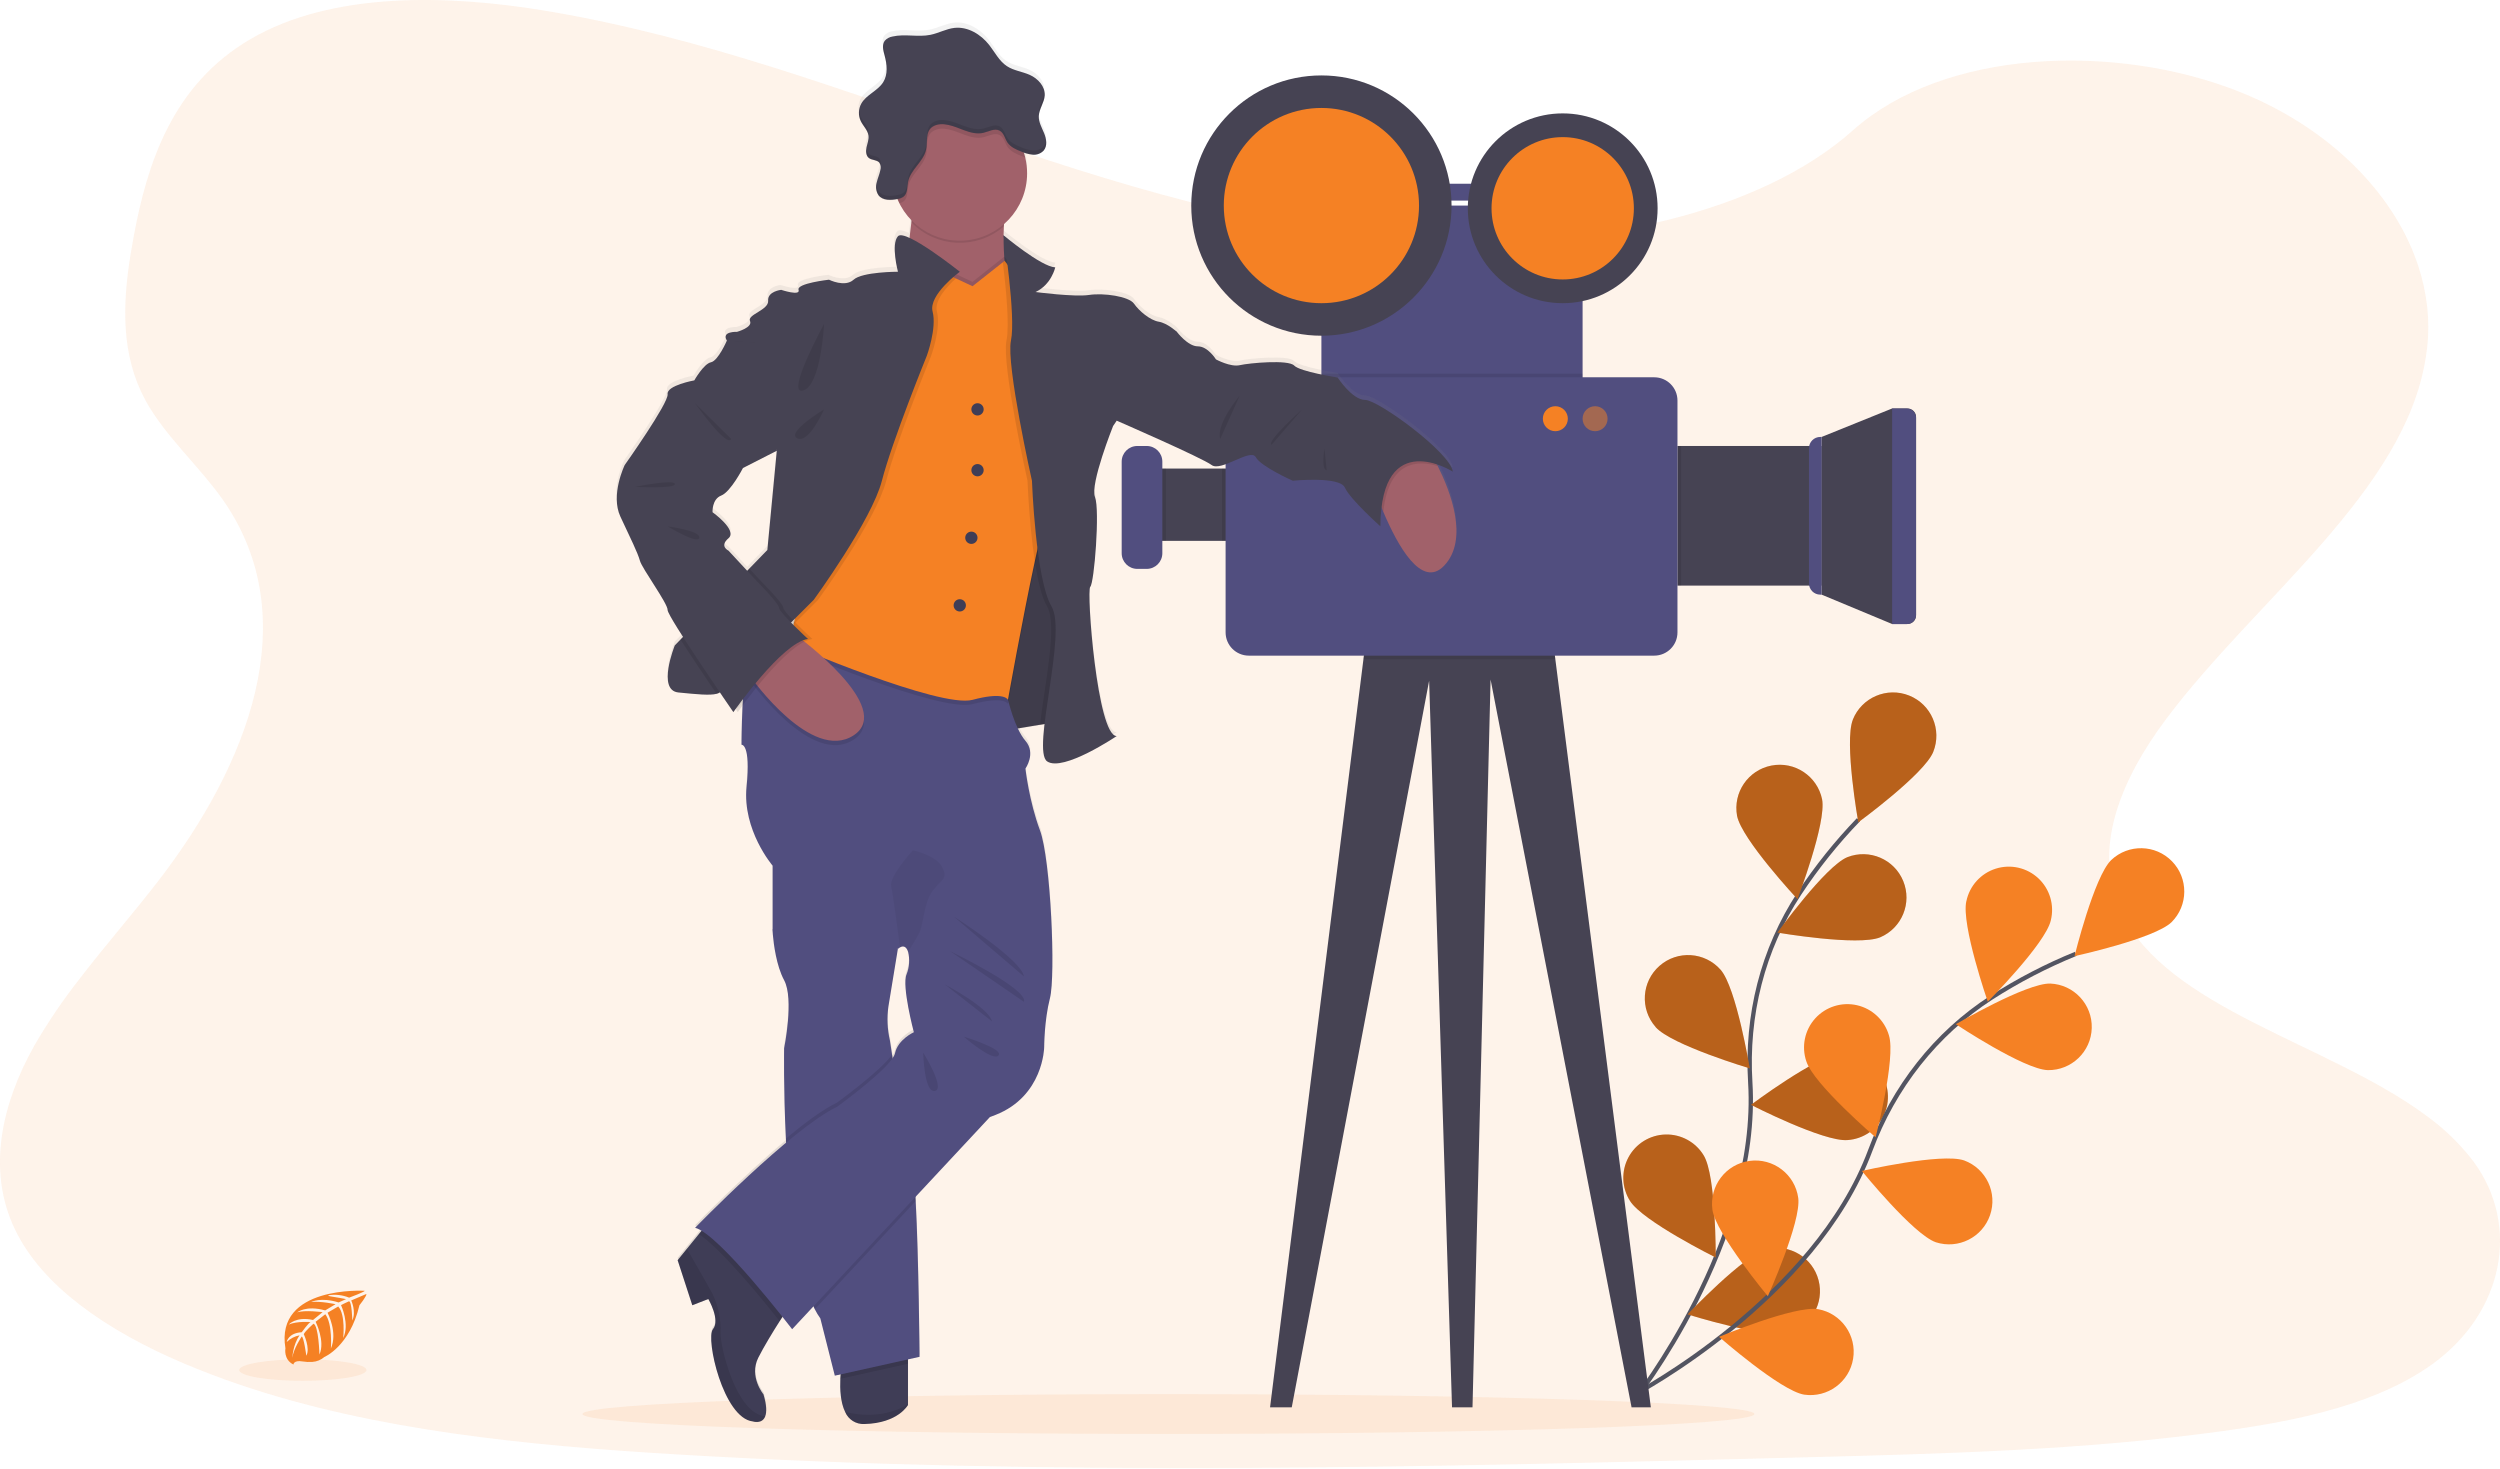
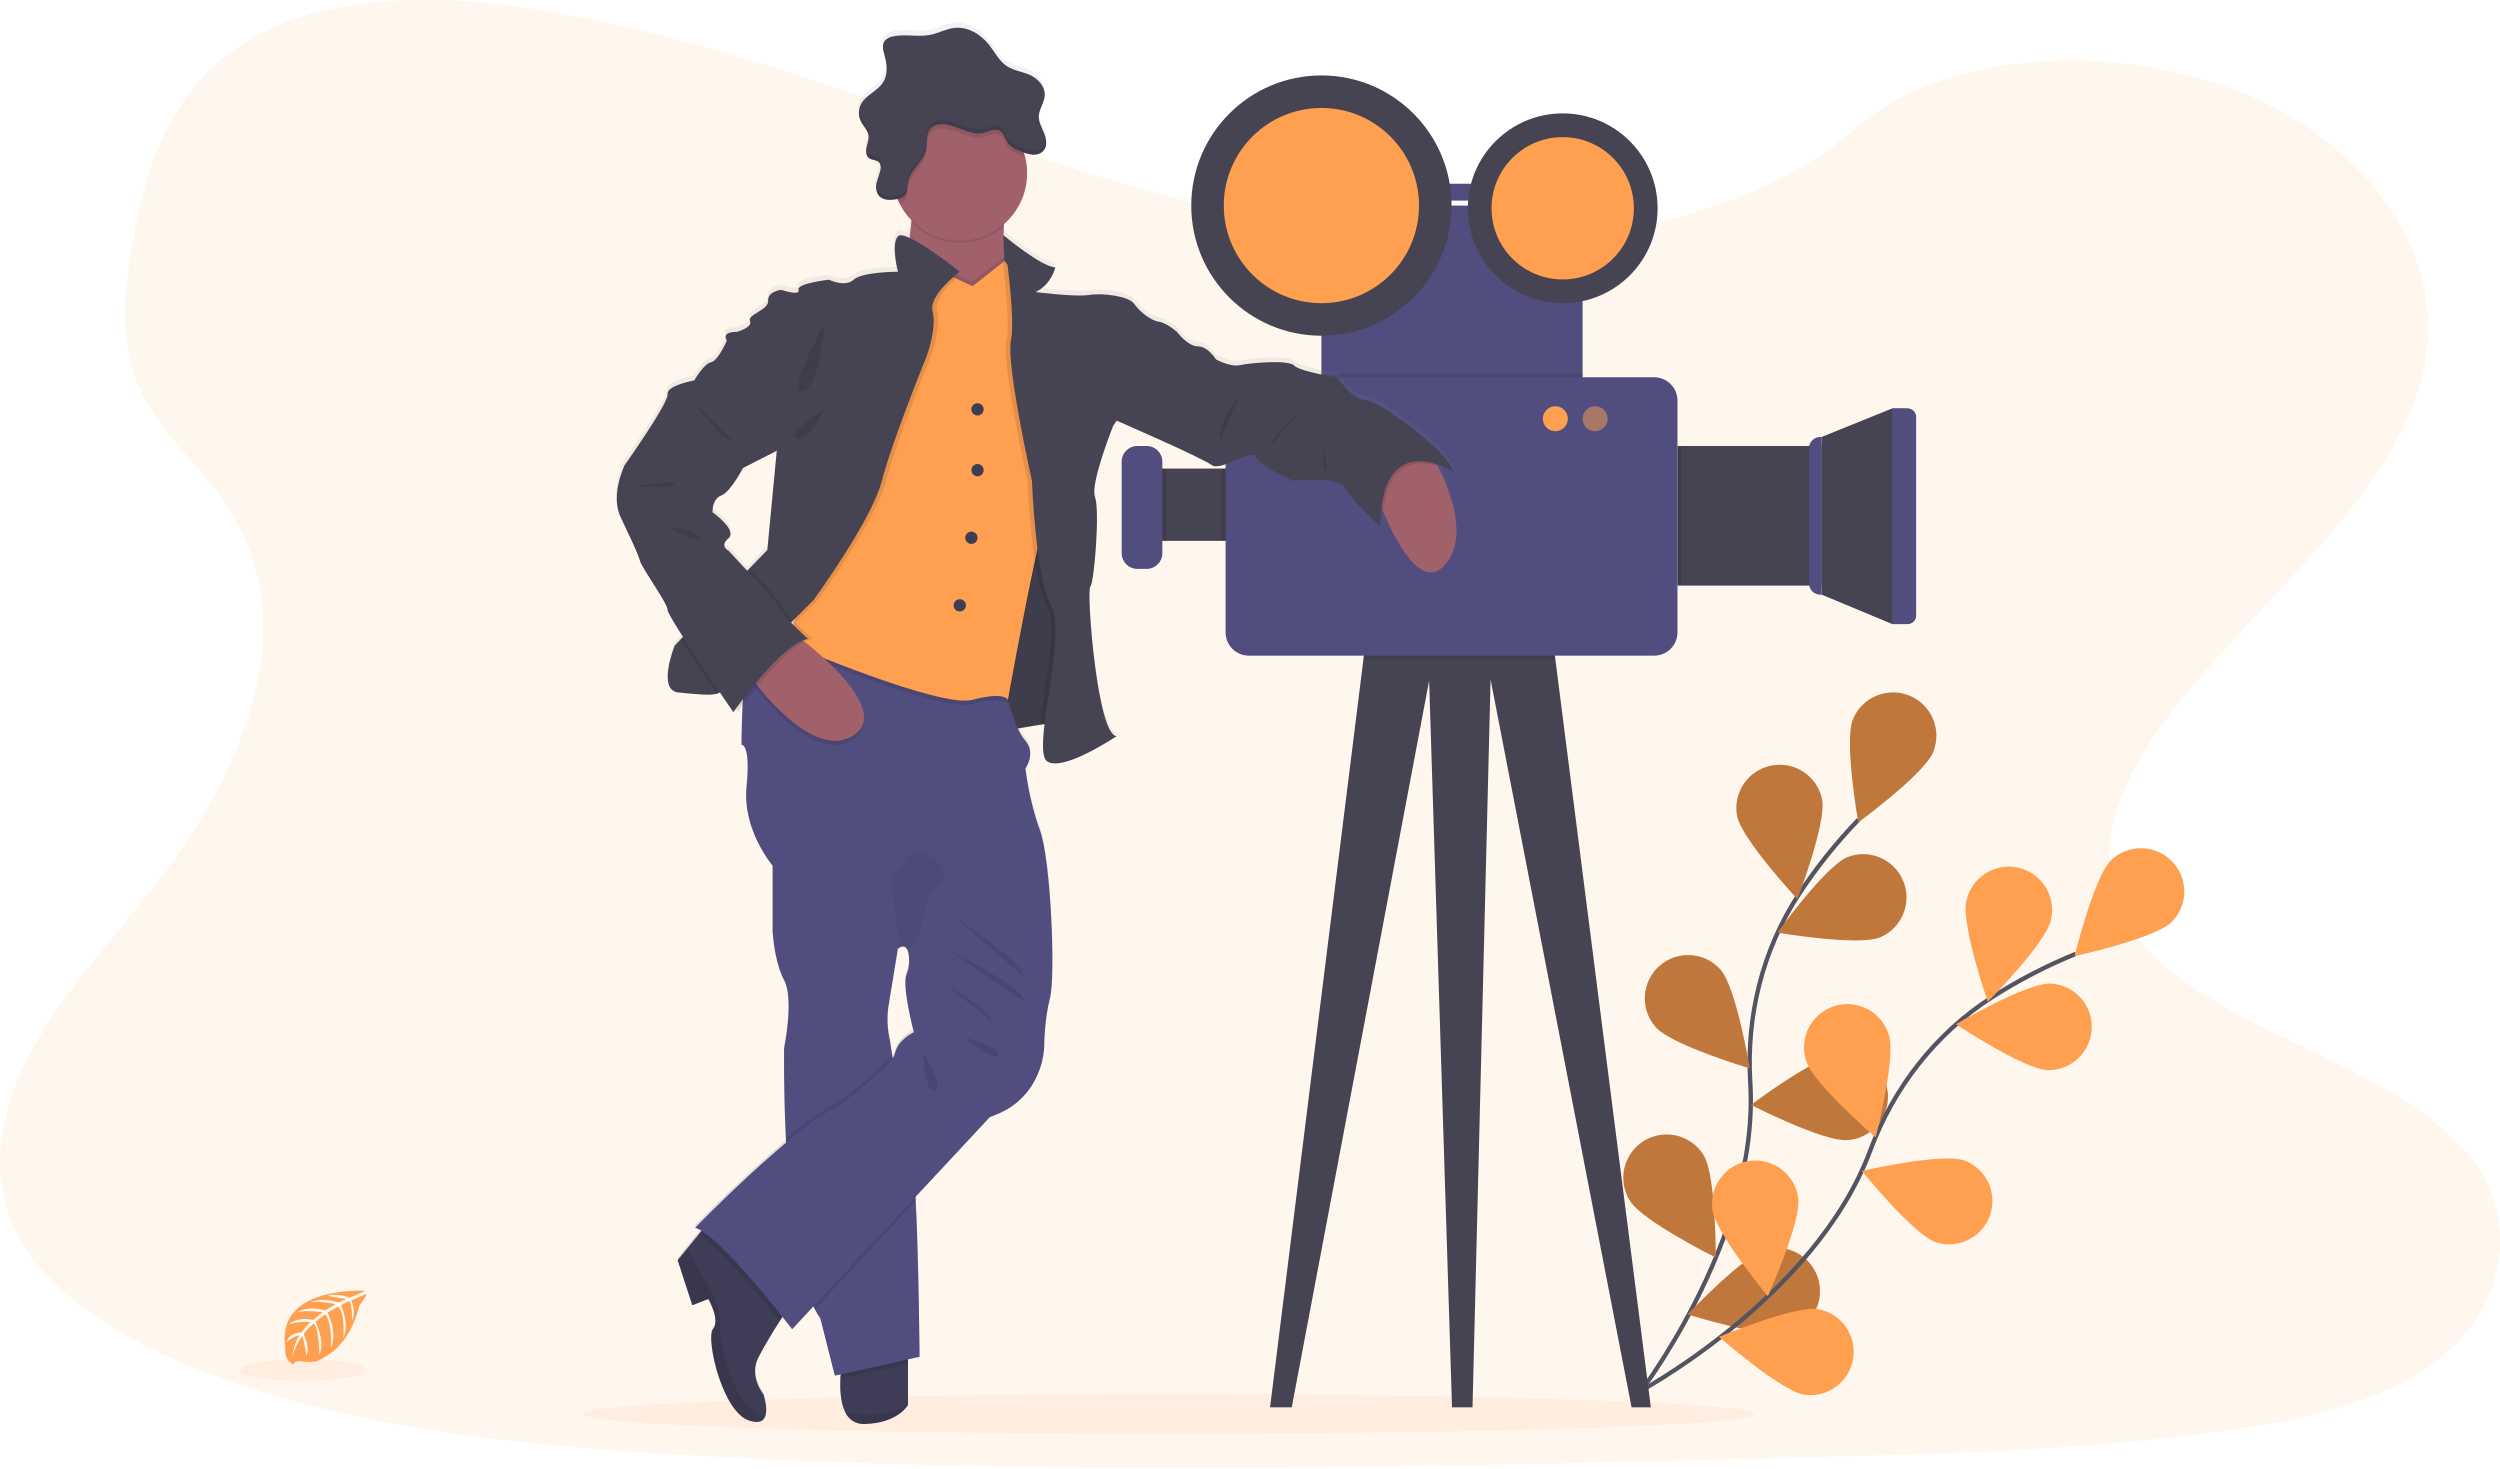
<svg xmlns="http://www.w3.org/2000/svg" id="ea1a5787-4807-42ae-aba3-2738e8ad7f96" data-name="Layer 1" width="1150.44" height="675.56" viewBox="0 0 1150.44 675.56">
  <defs>
    <linearGradient id="b40d0b21-e963-4952-8000-4d7b7531dbb4" x1="501.81" y1="766.64" x2="501.81" y2="122.51" gradientUnits="userSpaceOnUse">
      <stop offset="0" stop-color="gray" stop-opacity="0.25" />
      <stop offset="0.54" stop-color="gray" stop-opacity="0.12" />
      <stop offset="1" stop-color="gray" stop-opacity="0.1" />
    </linearGradient>
  </defs>
-   <path d="M1144.41,739.72c-1.08.79-2.19,1.55-3.31,2.3a111,111,0,0,1-12.91,7.45c-23.46,11.7-52.36,17.41-80.52,21.29-63.15,8.72-127.63,10.41-191.84,12.07-173.47,4.51-347.4,9-520.43-1.38-68.36-4.1-138.25-11-200.21-32q-13.31-4.51-26.12-9.94c-17.26-7.35-33.84-16.28-47.63-26.92-13-10-23.46-21.5-29.74-34.56-13.1-27.22-6.17-57.79,8.78-84.46a261.06,261.06,0,0,1,21-31C73,547.55,85.71,533,97.33,518c41.32-53.42,68.28-120.89,30.14-175.61-11-15.72-26.81-29.52-35.74-45.93-11.41-21-10.52-44.31-6.89-67,.46-2.86,1-5.7,1.49-8.54,6.23-33.57,17.83-69.75,53.74-90.71,37.3-21.78,90.25-20.68,136.56-12.89,72,12.12,138.42,37.43,205.49,60.29s137.32,43.74,211.08,46c65.12,2,141.09-12.87,184.31-51.46,42-37.48,120.9-40.33,177.8-17.69,39,15.54,68.15,43.53,80.44,75A93.74,93.74,0,0,1,1141.1,249a85.52,85.52,0,0,1,1,18.43c-.17,3-.5,6.05-1,9-9.5,62.13-77.91,111.13-119.49,166.63-20.32,27.11-34.67,59.67-20.7,88.9,21.31,44.54,95.42,60.37,140.19,93.53a102.23,102.23,0,0,1,22,21.34C1184.75,676.35,1176.74,716.19,1144.41,739.72Z" transform="translate(-24.78 -112.22)" fill="#f58124" opacity="0.1" />
-   <ellipse cx="537.69" cy="650.7" rx="269.64" ry="9.16" fill="#f58124" opacity="0.1" />
+   <path d="M1144.41,739.72c-1.08.79-2.19,1.55-3.31,2.3a111,111,0,0,1-12.91,7.45c-23.46,11.7-52.36,17.41-80.52,21.29-63.15,8.72-127.63,10.41-191.84,12.07-173.47,4.51-347.4,9-520.43-1.38-68.36-4.1-138.25-11-200.21-32q-13.31-4.51-26.12-9.94c-17.26-7.35-33.84-16.28-47.63-26.92-13-10-23.46-21.5-29.74-34.56-13.1-27.22-6.17-57.79,8.78-84.46a261.06,261.06,0,0,1,21-31C73,547.55,85.71,533,97.33,518c41.32-53.42,68.28-120.89,30.14-175.61-11-15.72-26.81-29.52-35.74-45.93-11.41-21-10.52-44.31-6.89-67,.46-2.86,1-5.7,1.49-8.54,6.23-33.57,17.83-69.75,53.74-90.71,37.3-21.78,90.25-20.68,136.56-12.89,72,12.12,138.42,37.43,205.49,60.29s137.32,43.74,211.08,46c65.12,2,141.09-12.87,184.31-51.46,42-37.48,120.9-40.33,177.8-17.69,39,15.54,68.15,43.53,80.44,75A93.74,93.74,0,0,1,1141.1,249a85.52,85.52,0,0,1,1,18.43c-.17,3-.5,6.05-1,9-9.5,62.13-77.91,111.13-119.49,166.63-20.32,27.11-34.67,59.67-20.7,88.9,21.31,44.54,95.42,60.37,140.19,93.53a102.23,102.23,0,0,1,22,21.34C1184.75,676.35,1176.74,716.19,1144.41,739.72Z" transform="translate(-24.78 -112.22)" fill="#ff9f50" opacity="0.1" />
+   <ellipse cx="537.69" cy="650.7" rx="269.64" ry="9.16" fill="#ff9f50" opacity="0.1" />
  <g id="55bfdb31-36b5-4718-97dd-773b4157bdc7" data-name="flowers">
    <path d="M776.7,756.82s58-73.47,53.51-146.5c-1.89-30.66,5.66-61.18,22.53-86.85A237.89,237.89,0,0,1,880,489.42" transform="translate(-24.78 -112.22)" fill="none" stroke="#535461" stroke-miterlimit="10" stroke-width="2" />
-     <path d="M877.43,443.37c-4.1,10.22,2.49,47.26,2.49,47.26s30.39-22.19,34.49-32.4a19.93,19.93,0,0,0-37-14.86Z" transform="translate(-24.78 -112.22)" fill="#f58124" />
-     <path d="M824.14,487.66c2.11,10.8,27.78,38.31,27.78,38.31s13.45-35.14,11.34-45.94a19.93,19.93,0,0,0-39.12,7.63Z" transform="translate(-24.78 -112.22)" fill="#f58124" />
-     <path d="M786.65,584.86c7.27,8.26,43.31,19,43.31,19s-6.13-37.12-13.4-45.38a19.92,19.92,0,1,0-29.91,26.33Z" transform="translate(-24.78 -112.22)" fill="#f58124" />
-     <path d="M774.83,664.79c5.77,9.37,39.48,26.1,39.48,26.1s.23-37.63-5.54-47a19.93,19.93,0,1,0-33.94,20.9Z" transform="translate(-24.78 -112.22)" fill="#f58124" />
-     <path d="M890,543.55c-10.19,4.17-47.27-2.17-47.27-2.17s22-30.54,32.16-34.71A19.93,19.93,0,0,1,890,543.55Z" transform="translate(-24.78 -112.22)" fill="#f58124" />
-     <path d="M875,636.85c-11,.94-44.46-16.21-44.46-16.21s30.11-22.56,41.07-23.5A19.93,19.93,0,1,1,875,636.85Z" transform="translate(-24.78 -112.22)" fill="#f58124" />
-     <path d="M847.92,725.54c-10.65,2.77-46.55-8.47-46.55-8.47s25.86-27.32,36.51-30.1a19.93,19.93,0,0,1,10,38.57Z" transform="translate(-24.78 -112.22)" fill="#f58124" />
+     <path d="M877.43,443.37c-4.1,10.22,2.49,47.26,2.49,47.26s30.39-22.19,34.49-32.4a19.93,19.93,0,0,0-37-14.86Z" transform="translate(-24.78 -112.22)" fill="#ff9f50" />
+     <path d="M824.14,487.66c2.11,10.8,27.78,38.31,27.78,38.31s13.45-35.14,11.34-45.94a19.93,19.93,0,0,0-39.12,7.63Z" transform="translate(-24.78 -112.22)" fill="#ff9f50" />
+     <path d="M786.65,584.86c7.27,8.26,43.31,19,43.31,19s-6.13-37.12-13.4-45.38a19.92,19.92,0,1,0-29.91,26.33Z" transform="translate(-24.78 -112.22)" fill="#ff9f50" />
+     <path d="M774.83,664.79c5.77,9.37,39.48,26.1,39.48,26.1s.23-37.63-5.54-47a19.93,19.93,0,1,0-33.94,20.9Z" transform="translate(-24.78 -112.22)" fill="#ff9f50" />
+     <path d="M890,543.55c-10.19,4.17-47.27-2.17-47.27-2.17s22-30.54,32.16-34.71A19.93,19.93,0,0,1,890,543.55Z" transform="translate(-24.78 -112.22)" fill="#ff9f50" />
+     <path d="M875,636.85c-11,.94-44.46-16.21-44.46-16.21s30.11-22.56,41.07-23.5A19.93,19.93,0,1,1,875,636.85Z" transform="translate(-24.78 -112.22)" fill="#ff9f50" />
+     <path d="M847.92,725.54c-10.65,2.77-46.55-8.47-46.55-8.47s25.86-27.32,36.51-30.1a19.93,19.93,0,0,1,10,38.57Z" transform="translate(-24.78 -112.22)" fill="#ff9f50" />
    <path d="M877.43,443.37c-4.1,10.22,2.49,47.26,2.49,47.26s30.39-22.19,34.49-32.4a19.93,19.93,0,0,0-37-14.86Z" transform="translate(-24.78 -112.22)" opacity="0.25" />
    <path d="M824.14,487.66c2.11,10.8,27.78,38.31,27.78,38.31s13.45-35.14,11.34-45.94a19.93,19.93,0,0,0-39.12,7.63Z" transform="translate(-24.78 -112.22)" opacity="0.25" />
    <path d="M786.65,584.86c7.27,8.26,43.31,19,43.31,19s-6.13-37.12-13.4-45.38a19.92,19.92,0,1,0-29.91,26.33Z" transform="translate(-24.78 -112.22)" opacity="0.25" />
    <path d="M774.83,664.79c5.77,9.37,39.48,26.1,39.48,26.1s.23-37.63-5.54-47a19.93,19.93,0,1,0-33.94,20.9Z" transform="translate(-24.78 -112.22)" opacity="0.25" />
    <path d="M890,543.55c-10.19,4.17-47.27-2.17-47.27-2.17s22-30.54,32.16-34.71A19.93,19.93,0,0,1,890,543.55Z" transform="translate(-24.78 -112.22)" opacity="0.25" />
    <path d="M875,636.85c-11,.94-44.46-16.21-44.46-16.21s30.11-22.56,41.07-23.5A19.93,19.93,0,1,1,875,636.85Z" transform="translate(-24.78 -112.22)" opacity="0.25" />
    <path d="M847.92,725.54c-10.65,2.77-46.55-8.47-46.55-8.47s25.86-27.32,36.51-30.1a19.93,19.93,0,0,1,10,38.57Z" transform="translate(-24.78 -112.22)" opacity="0.25" />
    <path d="M777.2,753.75S860,710.1,885.48,641.51c10.7-28.8,30-53.64,55.79-70.27A238.59,238.59,0,0,1,980,551.15" transform="translate(-24.78 -112.22)" fill="none" stroke="#535461" stroke-miterlimit="10" stroke-width="2" />
-     <path d="M996.3,508c-7.88,7.67-16.87,44.21-16.87,44.21s36.77-8,44.66-15.64A19.93,19.93,0,0,0,996.3,508Z" transform="translate(-24.78 -112.22)" fill="#f58124" />
-     <path d="M929.64,526.91c-2.45,10.73,9.87,46.28,9.87,46.28s26.53-26.67,29-37.4a19.93,19.93,0,1,0-38.85-8.88Z" transform="translate(-24.78 -112.22)" fill="#f58124" />
-     <path d="M856,600.58c3.3,10.5,31.88,35,31.88,35s9.44-36.42,6.14-46.92a19.93,19.93,0,1,0-38,12Z" transform="translate(-24.78 -112.22)" fill="#f58124" />
-     <path d="M812.78,668.87c1.48,10.9,25.51,39.85,25.51,39.85s15.46-34.3,14-45.21a19.93,19.93,0,1,0-39.5,5.36Z" transform="translate(-24.78 -112.22)" fill="#f58124" />
-     <path d="M967.15,604.67c-11-.31-42.34-21.14-42.34-21.14s32.47-19,43.47-18.7a19.93,19.93,0,0,1-1.13,39.84Z" transform="translate(-24.78 -112.22)" fill="#f58124" />
-     <path d="M915.63,683.89c-10.4-3.59-34.07-32.83-34.07-32.83s36.66-8.43,47.07-4.84a19.93,19.93,0,0,1-13,37.67Z" transform="translate(-24.78 -112.22)" fill="#f58124" />
-     <path d="M855,754c-10.86-1.78-39.14-26.6-39.14-26.6s34.72-14.51,45.58-12.73A19.93,19.93,0,0,1,855,754Z" transform="translate(-24.78 -112.22)" fill="#f58124" />
+     <path d="M996.3,508c-7.88,7.67-16.87,44.21-16.87,44.21s36.77-8,44.66-15.64A19.93,19.93,0,0,0,996.3,508Z" transform="translate(-24.78 -112.22)" fill="#ff9f50" />
+     <path d="M929.64,526.91c-2.45,10.73,9.87,46.28,9.87,46.28s26.53-26.67,29-37.4a19.93,19.93,0,1,0-38.85-8.88Z" transform="translate(-24.78 -112.22)" fill="#ff9f50" />
+     <path d="M856,600.58c3.3,10.5,31.88,35,31.88,35s9.44-36.42,6.14-46.92a19.93,19.93,0,1,0-38,12Z" transform="translate(-24.78 -112.22)" fill="#ff9f50" />
+     <path d="M812.78,668.87c1.48,10.9,25.51,39.85,25.51,39.85s15.46-34.3,14-45.21a19.93,19.93,0,1,0-39.5,5.36Z" transform="translate(-24.78 -112.22)" fill="#ff9f50" />
+     <path d="M967.15,604.67c-11-.31-42.34-21.14-42.34-21.14s32.47-19,43.47-18.7a19.93,19.93,0,0,1-1.13,39.84Z" transform="translate(-24.78 -112.22)" fill="#ff9f50" />
+     <path d="M915.63,683.89c-10.4-3.59-34.07-32.83-34.07-32.83s36.66-8.43,47.07-4.84a19.93,19.93,0,0,1-13,37.67Z" transform="translate(-24.78 -112.22)" fill="#ff9f50" />
+     <path d="M855,754c-10.86-1.78-39.14-26.6-39.14-26.6s34.72-14.51,45.58-12.73A19.93,19.93,0,0,1,855,754Z" transform="translate(-24.78 -112.22)" fill="#ff9f50" />
  </g>
  <polygon points="759.68 647.63 750.81 647.63 685.93 312.7 677.61 647.63 668.19 647.63 657.65 313.26 594.43 647.63 584.45 647.63 627.42 303.38 628.82 292.19 713.11 282.76 715.73 303.38 759.68 647.63" fill="#464353" />
  <rect x="526.98" y="215.62" width="53.65" height="33.27" fill="#464353" />
  <path d="M863.05,313.29l32.44-13.1h7.11a3.91,3.91,0,0,1,3.91,3.91v91.36a3.91,3.91,0,0,1-3.91,3.91h-7.11l-32.44-13.51Z" transform="translate(-24.78 -112.22)" fill="#464353" />
  <rect x="771.94" y="205.23" width="66.33" height="64.25" fill="#464353" />
  <rect x="656.8" y="84.55" width="42.7" height="7.76" fill="#514e7f" />
  <rect x="608.08" y="94.6" width="120.19" height="87.75" fill="#514e7f" />
  <rect x="608.08" y="171.96" width="120.19" height="10.4" opacity="0.1" />
  <rect x="770.91" y="205.23" width="2.69" height="64.25" opacity="0.1" />
  <rect x="562.33" y="215.62" width="18.3" height="33.27" opacity="0.1" />
  <polygon points="715.73 303.38 627.42 303.38 628.82 292.19 713.11 282.76 715.73 303.38" opacity="0.1" />
  <rect x="563.99" y="173.62" width="207.94" height="128.09" rx="10.7" ry="10.7" fill="#514e7f" />
  <path d="M837.64,201.07h.63a0,0,0,0,1,0,0v72.57a0,0,0,0,1,0,0h-.63a5.19,5.19,0,0,1-5.19-5.19V206.26A5.19,5.19,0,0,1,837.64,201.07Z" fill="#514e7f" />
  <path d="M870.71,188h6.73a4.29,4.29,0,0,1,4.29,4.29v90.62a4.29,4.29,0,0,1-4.29,4.29h-6.73a0,0,0,0,1,0,0V188A0,0,0,0,1,870.71,188Z" fill="#514e7f" />
  <rect x="526.98" y="215.62" width="9.57" height="33.27" opacity="0.1" />
  <rect x="516.17" y="205.23" width="18.71" height="56.56" rx="7.2" ry="7.2" fill="#514e7f" />
  <circle cx="608.08" cy="94.6" r="59.89" fill="#464353" />
-   <circle cx="608.08" cy="94.6" r="44.92" fill="#f58124" />
+   <circle cx="608.08" cy="94.6" r="44.92" fill="#ff9f50" />
  <circle cx="719.12" cy="95.85" r="43.67" fill="#464353" />
-   <circle cx="719.12" cy="95.85" r="32.75" fill="#f58124" />
-   <circle cx="715.73" cy="192.68" r="5.75" fill="#f58124" />
-   <circle cx="734.02" cy="192.68" r="5.75" fill="#f58124" opacity="0.5" />
+   <circle cx="719.12" cy="95.85" r="32.75" fill="#ff9f50" />
+   <circle cx="715.73" cy="192.68" r="5.75" fill="#ff9f50" />
+   <circle cx="734.02" cy="192.68" r="5.75" fill="#ff9f50" opacity="0.5" />
  <path d="M686.43,324.74l-.41-.81a36.28,36.28,0,0,1,7.26,3.34c-1-8.69-34.33-33.09-40.33-33.09s-12.67-10.36-12.67-10.36-17.33-2.67-20-5.5-20.67-1.18-25-.18-11-2.67-11-2.67-3.67-6-8.33-6-9.65-6.68-9.65-6.68-4.35-4-8.35-4.68-9-5-11.34-8.35-14-5-20.66-4-24.67-1.36-24.67-1.36c7.33-3.34,9.1-11.36,9.1-11.36-6.56-.34-23.8-14.82-23.8-14.82s.71,4.68,1.53,11.21L487,228l-.15.12a108.16,108.16,0,0,1-.15-14c0-.36.06-.72.08-1.09a31.14,31.14,0,0,0,9.76-30.69c-.18-.76-.39-1.5-.63-2.23a13.87,13.87,0,0,0,4,1h.71a5.85,5.85,0,0,0,4.39-1.94h0a4.69,4.69,0,0,0,.49-.76,1.29,1.29,0,0,0,.09-.16,5.45,5.45,0,0,0,.3-.76,2.86,2.86,0,0,0,.07-.28,6.18,6.18,0,0,0,.12-.62c0-.17,0-.35,0-.53s0-.26,0-.39a11.87,11.87,0,0,0-1-4.46c-1.05-2.58-2.56-5.13-2.45-7.92,0-.23.05-.45.08-.67.28-2.19,1.43-4.22,2.12-6.33l0-.09c.1-.31.18-.62.25-.93a2.29,2.29,0,0,0,.08-.28,8.45,8.45,0,0,0,.15-1.11s0-.05,0-.08c.26-4.18-3.11-7.83-6.93-9.52-3.42-1.52-7.33-1.93-10.46-4-3.57-2.35-5.53-6.42-8.17-9.79-3.84-4.9-9.85-8.56-16-7.86-3.79.43-7.23,2.42-11,3.19-5.73,1.19-11.79-.54-17.49.79a6,6,0,0,0-3.56,2,4.07,4.07,0,0,0-.72,1.81h0a6.91,6.91,0,0,0,0,1.82v.05a12.8,12.8,0,0,0,.31,1.71l.09.35c0,.12.05.23.08.35s.13.47.19.7c.11.39.2.78.3,1.18l0,.14c.09.41.18.82.25,1.24h0a21.06,21.06,0,0,1,.32,2.62h0a12.07,12.07,0,0,1-1.53,7.12c-2.5,4-7.81,5.77-10.12,9.94a8.62,8.62,0,0,0-1,3.25h0a8.7,8.7,0,0,0-.05,1.14v.15c0,.33,0,.66.09,1a2,2,0,0,0,0,.24,8.63,8.63,0,0,0,.2.88c0,.1.05.19.08.28a7.83,7.83,0,0,0,.4,1l0,0c1.07,2.23,3.09,4.07,3.51,6.49h0c0,.07,0,.14.05.22.23,1.82-.52,3.6-.91,5.39a6.45,6.45,0,0,0-.12.66h0c0,.07,0,.14,0,.21s0,.3,0,.46,0,.17,0,.26,0,.27,0,.4a2.46,2.46,0,0,0,0,.28c0,.13,0,.26,0,.38s0,.18,0,.27.06.25.1.37l.07.25a3.73,3.73,0,0,0,.16.35l.11.22a3.64,3.64,0,0,0,.24.35,1.67,1.67,0,0,0,.12.16,2.72,2.72,0,0,0,.46.43c1.38,1,3.53.74,4.66,2a2.37,2.37,0,0,1,.32.5l.06.12a2.76,2.76,0,0,1,.19.55h0a5.48,5.48,0,0,1,0,2.28c-.4,2-1.25,3.82-1.7,5.78-.09.4-.15.81-.2,1.22h0c0,.19,0,.37-.05.55v.12c0,.17,0,.35,0,.52s0,.09,0,.14c0,.25,0,.51.06.76s0,.24.06.35l.06.29c0,.13.07.26.11.39l.09.25c.05.14.12.28.18.42a1.74,1.74,0,0,0,.1.19,3.5,3.5,0,0,0,.36.58c1.21,1.64,3.2,2.19,5.3,2.2a16.7,16.7,0,0,0,3.54-.4c.26.61.53,1.22.82,1.81a31.07,31.07,0,0,0,5.63,7.92c0,.31-.06.61-.1.93-.23,2.28-.51,4.73-.83,7.2-2.59-1.19-4.59-1.65-5.38-.79-3.35,3.68,0,16.38,0,16.38s-16.35,0-20.35,3.67-11.33,0-11.33,0-15,1.68-14,4.69-8,0-8,0-6.34.67-6,5-9.67,6.34-8.34,9.35-6,5-6,5-7.33-.33-4.66,4h0s-4,9.36-7.33,10-7.67,8.35-7.67,8.35-12.84,2.34-12.26,6.35-19.74,32.7-19.74,32.7-6.67,13.75-2,23.78,8,16.71,9,20.38S332.1,388.09,332,391.1c0,.94,3,6,7.09,12.42l-1.2,1.24-2.63,2.71s-8.34,20.72,1.66,21.72c8.45.84,14.52,1.45,17.6.61a4.22,4.22,0,0,0,1.4-.61l.12-.09c3.64,5.37,6.22,9.12,6.22,9.12s.36-.53,1-1.44l1,1.43s.8-1.14,2.16-3c-.44,9.09-.5,18.05-.5,18.05s4.34-.67,2.34,19.38,12,36.42,12,36.42v29.75h0s0,.75.14,2c.37,4.27,1.59,14.34,5.19,21,4.67,8.68,0,31.41,0,31.41s-.31,18.54.81,41.66c0,.63.07,1.28.1,1.92-20.22,16.9-41.91,39.3-41.91,39.3a11,11,0,0,1,3,1.35L346.38,679l-5.51,6.79h0l-4.26,5.26h0l6.75,20.79,7.37-2.88s4,6.93,3.16,11.63a5,5,0,0,1-1,2.33,2.94,2.94,0,0,0-.52,1.15c-1.93,7.53,6.12,40,18.89,41.41,0,0,4.33,1.43,5.72-2.47.67-1.88.66-5-.84-10.07,0,0-6.75-8.14-2.38-16.91,2.56-5.13,6.79-12,9.85-16.85l1.26-2c2.75,3.47,4.44,5.7,4.44,5.7l9.82-10.56c.21.45.42.89.64,1.31a31.39,31.39,0,0,0,2.54,4.22l6.66,26.41,2.69-.6c-.06.64-.1,1.32-.14,2-.22,4.74,0,10.89,2.19,15.28,1.64,3.36,4.41,5.7,8.93,5.59,15.5-.38,20-8.77,20-8.77v-21l5.33-1.19s-.39-46.14-1.76-71.87c0-.57-.06-1.12-.09-1.66,0-.08,0-.16,0-.23l34.23-36.81,2.63-1.05c22-8.69,22.34-31.08,22.34-31.08s0-12.36,2.66-22.72.34-64.17-4.66-77.53-6.67-28.42-6.67-28.42,5-7,0-12.83a25.61,25.61,0,0,1-3.5-5.72l6.51-1.07,3.75-.62,2-.34c-1,8.84-1.17,15.63,1.2,17.25,7.34,5,32-11.7,32-11.7-9,0-14-67.17-12.17-68.84S531,345,528.61,339,537,306.21,537,306.21l1.66-2.46h0s39.34,17.17,43.67,20.46,18-8,20.33-3.63,17,10.88,17,10.88,21.67-2.19,24,3.16S660,352.5,660,352.5a76.33,76.33,0,0,1,.53-8.79c.29.69.57,1.39.87,2.1,6.64,15.71,17.69,35.6,27.93,24.9C700.93,358.55,692.1,336.07,686.43,324.74Zm-296.49,71,0,.19-.08-.08Zm-7.76-77.08-4.24,44.71L369.61,372l-1,1.06L360,363.69s-4.34-2,0-5.68-7.33-12-7.33-12-.34-6,4-7.68,10-12.7,10-12.7l15.67-8v0h0ZM437.94,547.5a5.3,5.3,0,0,1,1-.73c1.87-1.06,3.07.1,3.69,2.14a17.24,17.24,0,0,1-.71,10.28c-2.33,5.35,3.34,26.74,3.34,26.74s-7.34,3.33-8.67,9.69a6.61,6.61,0,0,1-1,2.18c-.09-.56-.17-1.1-.25-1.62-.65-4-1-6.58-1-6.58a42.58,42.58,0,0,1-.67-15.7c1.06-6.43,3.2-19.49,4-24.44.2-1.2.31-1.92.32-2Z" transform="translate(-24.78 -112.22)" fill="url(#b40d0b21-e963-4952-8000-4d7b7531dbb4)" />
  <path d="M484.42,221.92l2.16-1.44,6.09,12.85-2.34,2.75h-7.08s.25-7,.42-7.25S484.42,221.92,484.42,221.92Z" transform="translate(-24.78 -112.22)" fill="#464353" />
  <path d="M442.61,731.27v27.5s-4.5,8.37-20,8.75a9.1,9.1,0,0,1-8.93-5.57c-2.16-4.38-2.41-10.52-2.19-15.25a60,60,0,0,1,.75-7.06Z" transform="translate(-24.78 -112.22)" fill="#3f3d56" />
  <path d="M442.61,731.27v8.51l-31.12,6.92a60,60,0,0,1,.75-7.06Z" transform="translate(-24.78 -112.22)" opacity="0.1" />
  <path d="M447.94,736.6l-39,8.67-6.66-26.34a31.89,31.89,0,0,1-2.54-4.21c-.43-.84-.85-1.73-1.25-2.66C391.23,695.45,388,665.49,386.62,640c-.07-1.29-.14-2.57-.2-3.83-1.12-23.06-.81-41.56-.81-41.56s4.67-22.67,0-31.33c-3.6-6.68-4.82-16.72-5.19-21-.1-1.27-.14-2-.14-2l.72-1.89,2.94-7.78h32.34l18.8,15.91,2.86,2.42-.32,2c-.81,4.94-2.95,18-4,24.38a42.37,42.37,0,0,0,.67,15.66s.39,2.54,1,6.57c.15,1,.32,2.06.51,3.21,2.39,14.78,6.87,41.77,8.78,48.22.53,1.77,1,6.21,1.35,12.22.08,1.2.15,2.45.22,3.76C447.55,690.58,447.94,736.6,447.94,736.6Z" transform="translate(-24.78 -112.22)" fill="#514e7f" />
  <path d="M442.61,758.49v.28s-4.5,8.37-20,8.75a9.1,9.1,0,0,1-8.93-5.57C420.63,763.66,431.91,764.76,442.61,758.49Z" transform="translate(-24.78 -112.22)" opacity="0.1" />
  <path d="M689.28,372.6C679,383.27,668,363.43,661.35,347.76c-3.73-8.82-6.07-16.33-6.07-16.33l27.36-11.58s1.68,2.67,3.79,6.9C692.1,338.05,700.93,360.47,689.28,372.6Z" transform="translate(-24.78 -112.22)" fill="#a1616a" />
  <path d="M486.73,216.39a124.83,124.83,0,0,0,2.21,29.54s-55.66,6-50.66-2.66c2.93-5.08,4.83-18.49,5.89-28.74.77-7.26,1.11-12.93,1.11-12.93s53.33-21.33,45.33-3.33C488.22,203.64,487.11,210,486.73,216.39Z" transform="translate(-24.78 -112.22)" fill="#a1616a" />
  <polygon points="466.65 247.38 459.17 336.71 493.5 331.05 487.5 257.38 489.5 237.71 466.65 247.38" fill="#464353" />
  <polygon points="493.5 331.19 478.59 333.65 459.16 336.85 460.53 320.55 466.65 247.52 474.44 244.22 479.96 241.89 489.5 237.85 487.5 257.52 493.5 331.19" opacity="0.1" />
  <path d="M373.73,737c-4.37,8.75,2.38,16.87,2.38,16.87,1.5,5.07,1.51,8.17.84,10-1.39,3.89-5.72,2.46-5.72,2.46-13.62-1.5-21.87-38.24-18.37-42.45S350.73,710,350.73,710l-7.37,2.87-6.75-20.74,4.26-5.25,5.51-6.78,3.73-4.6,37.25,38.87s-1.59,2.39-3.78,5.82C380.52,725,376.29,731.9,373.73,737Z" transform="translate(-24.78 -112.22)" fill="#3f3d56" />
  <path d="M446.18,664.91l-46.44,49.81c-8.14-15.9-11.64-47.8-13.12-74.73,8.65-7.2,17-13.4,23.32-16.39,0,0,21.38-15.47,25.89-22.89,2.39,14.78,6.87,41.77,8.78,48.22C445.24,651.05,445.76,657,446.18,664.91Z" transform="translate(-24.78 -112.22)" opacity="0.1" />
  <polygon points="410.3 434.29 356.22 426.16 359.16 418.38 391.5 418.38 410.3 434.29" opacity="0.1" />
  <path d="M446,661.15l-47.47,50.91C391.23,695.45,388,665.49,386.62,640c-.07-1.29-.14-2.57-.2-3.83,8.73-7.28,17.18-13.54,23.52-16.56,0,0,19.95-14.43,25.38-22.1.15,1,.32,2.06.51,3.21,2.39,14.78,6.87,41.77,8.78,48.22C445.14,650.7,445.58,655.14,446,661.15Z" transform="translate(-24.78 -112.22)" opacity="0.1" />
  <path d="M387.36,714.39s-1.59,2.39-3.78,5.82c-7.95-10.05-26.8-33.19-37.2-40.09l3.73-4.6Z" transform="translate(-24.78 -112.22)" opacity="0.1" />
  <path d="M507.94,571.59c-2.66,10.34-2.66,22.67-2.66,22.67s-.34,22.33-22.34,31l-2.63,1-91,97.63s-33.67-44-44.67-46.67c0,0,44.33-45.67,65.33-55.67,0,0,25.34-18.33,26.67-24.66s8.67-9.67,8.67-9.67-5.67-21.33-3.34-26.67a17.14,17.14,0,0,0,.71-10.25c-.62-2-1.82-3.19-3.69-2.14a5.3,5.3,0,0,0-1,.73l-57.66-8.67V510.59s-14-16.33-12-36.33-2.34-19.33-2.34-19.33.21-33.78,3.06-36.6,30.23-15.74,30.23-15.74l85.84,15.25,3.54,16.42s3,13.06,8,18.86,0,12.79,0,12.79,1.67,15,6.67,28.35S510.61,561.26,507.94,571.59Z" transform="translate(-24.78 -112.22)" fill="#514e7f" />
  <path d="M490.61,198.27c-2.39,5.37-3.5,11.77-3.88,18.12a31,31,0,0,1-42.56-1.86c.77-7.26,1.11-12.93,1.11-12.93S498.61,180.27,490.61,198.27Z" transform="translate(-24.78 -112.22)" opacity="0.1" />
  <path d="M497.43,192a31,31,0,1,1-.86-7.27A31,31,0,0,1,497.43,192Z" transform="translate(-24.78 -112.22)" fill="#a1616a" />
  <path d="M472.28,245.93S450,235.6,448.61,234.26,401,351.6,401,351.6l-13,59s69.33,29.66,84.33,25.66,16.33,0,16.33,0S504,350.26,509,342.6s-4.67-85.67-4.67-85.67L487,234.25Z" transform="translate(-24.78 -112.22)" opacity="0.1" />
  <path d="M472.28,241.93S450,231.6,448.61,230.26,401,347.6,401,347.6l-13,59s69.33,29.66,84.33,25.66,16.33,0,16.33,0S504,346.26,509,338.6s-4.67-85.67-4.67-85.67L487,230.25Z" transform="translate(-24.78 -112.22)" opacity="0.1" />
-   <path d="M508.94,340.6c-1,1.59-2.51,6.53-4.2,13.37-1.18,4.76-2.46,10.43-3.77,16.53-5.9,27.53-12.36,63.77-12.36,63.77s-.41-1.22-3.3-1.64c-2.34-.34-6.32-.15-13,1.64-15,4-84.34-25.67-84.34-25.67l2-9,11-50s46.34-118.67,47.67-117.33c.81.81,9.47,5,16.07,8.11,4.21,2,7.6,3.55,7.6,3.55l14-11.06.77-.61,17.25,22.67S513.94,332.93,508.94,340.6Z" transform="translate(-24.78 -112.22)" fill="#f58124" />
+   <path d="M508.94,340.6c-1,1.59-2.51,6.53-4.2,13.37-1.18,4.76-2.46,10.43-3.77,16.53-5.9,27.53-12.36,63.77-12.36,63.77s-.41-1.22-3.3-1.64c-2.34-.34-6.32-.15-13,1.64-15,4-84.34-25.67-84.34-25.67l2-9,11-50s46.34-118.67,47.67-117.33c.81.81,9.47,5,16.07,8.11,4.21,2,7.6,3.55,7.6,3.55l14-11.06.77-.61,17.25,22.67S513.94,332.93,508.94,340.6Z" transform="translate(-24.78 -112.22)" fill="#ff9f50" />
  <path d="M455.94,255.6c2,7.69-2.66,20.33-2.66,20.33s-16,39.34-20.67,57.52-31.38,54.82-31.38,54.82-3.92,3.93-9.41,9.4c-.61.61-1.25,1.24-1.89,1.9l11-50s46.34-118.67,47.67-117.33c.81.81,9.47,5,16.07,8.11C460.54,244.11,454.61,250.51,455.94,255.6Z" transform="translate(-24.78 -112.22)" opacity="0.1" />
  <path d="M453.94,255.6c2,7.69-2.66,20.33-2.66,20.33s-16,39.34-20.67,57.52-31.38,54.82-31.38,54.82-3.92,3.93-9.41,9.4c-.65.65-1.33,1.32-2,2-10.72,10.67-25.79,25.63-30.5,30-.69.65-1.16,1.07-1.36,1.21a4.22,4.22,0,0,1-1.4.61c-3.08.84-9.15.23-17.6-.61-10-1-1.66-21.66-1.66-21.66l2.63-2.71,2.4-2.48L367.57,376l2-2.11,8.33-8.59,4.24-44.6.1-1.07s-1.24-2.83-3.15-7.15C374,300.79,364,278.23,360.34,270.94c-.42-.85-.75-1.48-1-1.87,0-.05-.05-.1-.08-.14-2.67-4.33,4.66-4,4.66-4s7.34-2,6-5,8.67-5,8.34-9.33,6-5,6-5,9,3,8,0,14-4.67,14-4.67,7.33,3.67,11.33,0S438,237.27,438,237.27s-3.35-12.67,0-16.34,28.47,16.34,28.47,16.34S451.94,247.92,453.94,255.6Z" transform="translate(-24.78 -112.22)" fill="#464353" />
  <path d="M370.61,426.26s27.67,39,47,26.34-26-45.67-26-45.67Z" transform="translate(-24.78 -112.22)" opacity="0.1" />
  <path d="M370.61,424.26s27.67,39,47,26.34-26-45.67-26-45.67Z" transform="translate(-24.78 -112.22)" fill="#a1616a" />
  <path d="M503.37,445.73c2.11-18.41,8.23-46.07,3.24-54.46-2.47-4.16-4.3-12.09-5.64-20.77-.72-4.67-1.29-9.56-1.75-14.2-1.22-12.31-1.61-22.85-1.61-22.85s-12-53.52-9.67-64.52c1.46-6.88-.22-24.12-1.68-36.06l.77-.61,17.25,22.67s9.66,78,4.66,85.67c-1,1.59-2.51,6.53-4.2,13.37l9.54-4-2,19.67,6,73.67Z" transform="translate(-24.78 -112.22)" opacity="0.1" />
  <path d="M486.58,220.48s17.24,14.45,23.8,14.78c0,0-1.77,8-9.1,11.34,0,0,18,2.38,24.67,1.35s18.33.65,20.66,4S554,259.6,558,260.26s8.35,4.67,8.35,4.67L537,308.26s-10.67,26.67-8.34,32.67-.34,39.67-2.17,41.33,3.17,68.67,12.17,68.67c0,0-24.66,16.67-32,11.67s9.34-59,2-71.34-9-57.82-9-57.82-12-53.51-9.66-64.51S486.58,220.48,486.58,220.48Z" transform="translate(-24.78 -112.22)" fill="#464353" />
  <path d="M686.43,326.75c-8.91-2.78-22.56-2.86-25.08,21-3.73-8.82-6.07-16.33-6.07-16.33l27.36-11.58S684.32,322.52,686.43,326.75Z" transform="translate(-24.78 -112.22)" opacity="0.1" />
  <path d="M550,262.93l16.35,2s5,6.67,9.65,6.67,8.33,6,8.33,6,6.67,3.66,11,2.66,22.33-2.65,25,.18,20,5.49,20,5.49S647,296.26,653,296.26s39.33,24.34,40.33,33c0,0-33-21-33.33,25.17,0,0-14-12.5-16.34-17.83s-24-3.16-24-3.16-14.66-6.51-17-10.84-16,6.9-20.33,3.61-43.67-20.41-43.67-20.41l-12.17-22.87Z" transform="translate(-24.78 -112.22)" fill="#464353" />
  <circle cx="449.83" cy="188.38" r="2.83" fill="#3f3d56" />
  <circle cx="447" cy="247.47" r="2.83" fill="#3f3d56" />
  <circle cx="449.83" cy="216.37" r="2.83" fill="#3f3d56" />
  <circle cx="441.66" cy="278.57" r="2.83" fill="#3f3d56" />
  <path d="M377,763.92c-1.39,3.89-5.72,2.46-5.72,2.46-13.62-1.5-21.87-38.24-18.37-42.45S350.73,710,350.73,710l-7.37,2.87-6.75-20.74,4.26-5.25c4.24,7.35,10.31,17.92,11.74,20.62a37.73,37.73,0,0,1,3.75,18C356.13,732,363.67,763.08,377,763.92Z" transform="translate(-24.78 -112.22)" opacity="0.1" />
  <path d="M496.57,184.69c-.68-.23-1.36-.5-2-.77-2.29-.93-4.7-2-6.09-4-1.27-1.86-1.68-4.48-3.66-5.54-2.28-1.22-5,.43-7.47,1-2.94.69-6-.13-8.86-1.18-4.26-1.57-10.21-4.46-14.58-1.47-3.4,2.32-2.08,7.24-2.95,10.75-1.35,5.45-7.14,9-8.23,14.51-.49,2.43-.17,5.4-2.14,6.91a5.1,5.1,0,0,1-1.92.84,31,31,0,1,1,57.93-21Z" transform="translate(-24.78 -112.22)" opacity="0.1" />
  <path d="M468.47,172.17c2.83,1.05,5.91,1.87,8.86,1.17,2.51-.59,5.18-2.24,7.46-1,2,1.07,2.4,3.68,3.66,5.54,1.39,2,3.8,3.12,6.1,4a17.33,17.33,0,0,0,5.43,1.52,6.15,6.15,0,0,0,5.1-1.93c1.78-2.15,1.24-5.37.18-7.94s-2.56-5.13-2.45-7.91c.13-3.3,2.52-6.17,2.72-9.46.26-4.17-3.11-7.81-6.93-9.5-3.42-1.51-7.33-1.93-10.46-4-3.57-2.34-5.53-6.4-8.17-9.76-3.84-4.89-9.85-8.54-16-7.84-3.79.43-7.23,2.41-11,3.18-5.73,1.19-11.79-.54-17.49.79a6,6,0,0,0-3.56,1.95c-1.4,1.88-.68,4.51-.06,6.77,1.11,4.07,1.58,8.68-.63,12.26-2.5,4.05-7.81,5.76-10.12,9.92a8.8,8.8,0,0,0-.23,8c1.1,2.3,3.23,4.17,3.56,6.7.23,1.82-.52,3.59-.91,5.37s-.28,4,1.19,5,3.53.75,4.66,2a4,4,0,0,1,.53,3.44c-.4,2-1.25,3.81-1.7,5.77a7.07,7.07,0,0,0,.77,5.77c1.94,2.62,5.86,2.46,9,1.76a6.27,6.27,0,0,0,2.53-1c2-1.51,1.65-4.48,2.14-6.91,1.09-5.5,6.88-9.07,8.23-14.51.87-3.51-.45-8.44,2.95-10.76C458.25,167.71,464.21,170.6,468.47,172.17Z" transform="translate(-24.78 -112.22)" fill="#464353" />
  <path d="M463.61,533.93S495,553.93,496,561.6Z" transform="translate(-24.78 -112.22)" opacity="0.1" />
  <path d="M462,549.93s36,17.33,34,23.33Z" transform="translate(-24.78 -112.22)" opacity="0.1" />
  <path d="M459.61,565.26s20.34,10.67,21.67,17Z" transform="translate(-24.78 -112.22)" opacity="0.1" />
  <path d="M468.28,589.26s13.33,11.67,16,8.67S468.28,589.26,468.28,589.26Z" transform="translate(-24.78 -112.22)" opacity="0.1" />
  <path d="M449.61,596.6S460,613.26,455,614.26,449.61,596.6,449.61,596.6Z" transform="translate(-24.78 -112.22)" opacity="0.1" />
  <path d="M404,300.6s-17.67,10.66-12.34,13.33S404,300.6,404,300.6Z" transform="translate(-24.78 -112.22)" opacity="0.1" />
  <path d="M404,261.26s-18,33-9.67,30.67S404,261.26,404,261.26Z" transform="translate(-24.78 -112.22)" opacity="0.1" />
  <path d="M595.28,294.26s-11,12.94-9,20Z" transform="translate(-24.78 -112.22)" opacity="0.1" />
  <path d="M624,300.6s-16.51,14.66-14.09,16.33Z" transform="translate(-24.78 -112.22)" opacity="0.1" />
  <path d="M634.28,318.61s-1.67,9.64,1,10Z" transform="translate(-24.78 -112.22)" opacity="0.1" />
  <path d="M454.11,522c-4.25,5.5-4.25,15.25-6.17,19.25-1.05,2.2-3.39,6-5.29,9.08-.62-2-1.82-3.19-3.69-2.14-1.23-9.17-3.4-25-4.1-28.19-1-4.5,10-16.5,10-16.5s10.75,2.25,13.5,7.75S458.36,516.51,454.11,522Z" transform="translate(-24.78 -112.22)" opacity="0.05" />
  <path d="M398.61,406.27c-12,1.66-34.33,33.66-34.33,33.66s-2.93-4.26-7-10.21c-5.12-7.55-12-17.84-17-25.64l29.3-30.22,5.33,5.74s10.34,10.33,10.34,12.33c0,.78,2,3.15,4.54,5.74C393.68,401.7,398.61,406.27,398.61,406.27Z" transform="translate(-24.78 -112.22)" opacity="0.1" />
  <path d="M360.34,270.94c-.42-.85-.75-1.48-1-1.87l12.92.86,6.85,42.52C374,300.79,364,278.23,360.34,270.94Z" transform="translate(-24.78 -112.22)" opacity="0.1" />
  <path d="M387.8,399.7c-10.72,10.67-25.79,25.63-30.5,30-.69.65-1.16,1.07-1.36,1.21a4.22,4.22,0,0,1-1.4.61c-4.71-6.92-11.43-16.89-16.63-25l2.4-2.48L367.57,376l3.37,3.63s10.34,10.33,10.34,12.33C381.28,392.92,384.51,396.4,387.8,399.7Z" transform="translate(-24.78 -112.22)" opacity="0.1" />
  <path d="M374.28,269.93l-15-1s-4,9.33-7.33,10-7.67,8.33-7.67,8.33S331.44,289.6,332,293.6s-19.74,32.61-19.74,32.61-6.67,13.72-2,23.72,8,16.67,9,20.33S332.1,389.93,332,392.93s30.26,47,30.26,47,22.33-32,34.33-33.67c0,0-13.33-12.33-13.33-14.33S373,379.6,373,379.6l-13-14s-4.34-2,0-5.67-7.33-12-7.33-12-.34-6,4-7.67,10-12.66,10-12.66l15.67-8Z" transform="translate(-24.78 -112.22)" fill="#464353" />
  <path d="M317,336.26s18-3.66,18.33-1.33S317,336.26,317,336.26Z" transform="translate(-24.78 -112.22)" opacity="0.1" />
  <path d="M332,354.43s15.26,2,14.59,5.26S332,354.43,332,354.43Z" transform="translate(-24.78 -112.22)" opacity="0.1" />
  <path d="M344.61,297.76s14.67,20.77,16.67,16.47Z" transform="translate(-24.78 -112.22)" opacity="0.1" />
  <g opacity="0.1">
    <path d="M432.76,143a22.42,22.42,0,0,0-.9-7.17,22.22,22.22,0,0,1-.66-3,12.29,12.29,0,0,0,.66,5A25.79,25.79,0,0,1,432.76,143Z" transform="translate(-24.78 -112.22)" />
    <path d="M502.89,165c.39-3,2.45-5.73,2.64-8.8a7.78,7.78,0,0,0-.06-1.53c-.39,3.1-2.54,5.85-2.66,9A7.48,7.48,0,0,0,502.89,165Z" transform="translate(-24.78 -112.22)" />
    <path d="M505.08,179.5a6.15,6.15,0,0,1-5.1,1.93,17.33,17.33,0,0,1-5.43-1.52c-2.3-.93-4.71-2-6.1-4-1.27-1.86-1.68-4.47-3.66-5.54-2.28-1.22-5,.43-7.47,1-2.94.7-6-.12-8.85-1.17-4.26-1.57-10.22-4.46-14.59-1.48-3.4,2.32-2.08,7.25-2.95,10.76-1.35,5.44-7.14,9-8.23,14.51-.49,2.43-.17,5.4-2.14,6.91a6.26,6.26,0,0,1-2.54,1c-3.18.7-7.1.86-9-1.76a5.35,5.35,0,0,1-1-2.55,6.32,6.32,0,0,0,1,4.55c1.94,2.62,5.86,2.46,9,1.76a6.26,6.26,0,0,0,2.54-1c2-1.51,1.65-4.48,2.14-6.91,1.09-5.5,6.88-9.07,8.23-14.51.87-3.51-.45-8.44,2.95-10.76,4.37-3,10.33-.09,14.59,1.48,2.83,1.05,5.91,1.87,8.85,1.17,2.52-.59,5.19-2.24,7.47-1,2,1.07,2.39,3.68,3.66,5.54,1.39,2,3.8,3.12,6.1,4a17.33,17.33,0,0,0,5.43,1.52,6.15,6.15,0,0,0,5.1-1.93,5.91,5.91,0,0,0,1.08-4.59A5,5,0,0,1,505.08,179.5Z" transform="translate(-24.78 -112.22)" />
    <path d="M424.44,172.67c-.33-2.53-2.46-4.4-3.56-6.7a8.5,8.5,0,0,1-.78-2.75,8.71,8.71,0,0,0,.78,4.75c1.07,2.23,3.09,4.07,3.51,6.48A6.24,6.24,0,0,0,424.44,172.67Z" transform="translate(-24.78 -112.22)" />
    <path d="M430,188.29a3.8,3.8,0,0,0-.57-3.17c-1.13-1.29-3.28-1-4.66-2a3.5,3.5,0,0,1-1.31-2.38c-.22,1.63,0,3.43,1.31,4.38s3.53.75,4.66,2A2.73,2.73,0,0,1,430,188.29Z" transform="translate(-24.78 -112.22)" />
  </g>
-   <path d="M192.62,706.21s-41.36-2.5-36.49,26.49c0,0-1,5.12,3.68,7.45,0,0,.07-2.15,4.24-1.42a19,19,0,0,0,4.49.21,9.4,9.4,0,0,0,5.5-2.26h0s11.63-4.81,16.15-23.81c0,0,3.34-4.15,3.21-5.21l-7,3s2.39,5,.51,9.22c0,0-.23-9-1.57-8.83-.27.05-3.63,1.75-3.63,1.75s4.11,8.77,1,15.15c0,0,1.18-10.81-2.29-14.52l-4.91,2.87s4.8,9.06,1.54,16.46c0,0,.84-11.34-2.57-15.76l-4.46,3.47s4.51,8.93,1.76,15.07c0,0-.36-13.21-2.72-14.2,0,0-3.9,3.43-4.49,4.84,0,0,3.08,6.49,1.17,9.91,0,0-1.17-8.8-2.14-8.84,0,0-3.88,5.83-4.28,9.82,0,0,.17-5.94,3.34-10.38a11.73,11.73,0,0,0-5.94,3.08s.6-4.12,6.9-4.48c0,0,3.21-4.42,4.07-4.69,0,0-6.27-.52-10.06,1.16,0,0,3.34-3.88,11.2-2.12l4.4-3.59s-8.24-1.12-11.74.12c0,0,4-3.44,12.93-.93l4.78-2.86s-7-1.52-11.22-1c0,0,4.42-2.38,12.62.2l3.43-1.54s-5.15-1-6.66-1.17-1.59-.58-1.59-.58a17.91,17.91,0,0,1,9.67,1.08S192.75,706.66,192.62,706.21Z" transform="translate(-24.78 -112.22)" fill="#f58124" />
-   <ellipse cx="139.35" cy="630.46" rx="29.28" ry="4.95" fill="#f58124" opacity="0.1" />
+   <path d="M192.62,706.21s-41.36-2.5-36.49,26.49c0,0-1,5.12,3.68,7.45,0,0,.07-2.15,4.24-1.42a19,19,0,0,0,4.49.21,9.4,9.4,0,0,0,5.5-2.26h0s11.63-4.81,16.15-23.81c0,0,3.34-4.15,3.21-5.21l-7,3s2.39,5,.51,9.22c0,0-.23-9-1.57-8.83-.27.05-3.63,1.75-3.63,1.75s4.11,8.77,1,15.15c0,0,1.18-10.81-2.29-14.52l-4.91,2.87s4.8,9.06,1.54,16.46c0,0,.84-11.34-2.57-15.76l-4.46,3.47s4.51,8.93,1.76,15.07c0,0-.36-13.21-2.72-14.2,0,0-3.9,3.43-4.49,4.84,0,0,3.08,6.49,1.17,9.91,0,0-1.17-8.8-2.14-8.84,0,0-3.88,5.83-4.28,9.82,0,0,.17-5.94,3.34-10.38a11.73,11.73,0,0,0-5.94,3.08s.6-4.12,6.9-4.48c0,0,3.21-4.42,4.07-4.69,0,0-6.27-.52-10.06,1.16,0,0,3.34-3.88,11.2-2.12l4.4-3.59s-8.24-1.12-11.74.12c0,0,4-3.44,12.93-.93l4.78-2.86s-7-1.52-11.22-1c0,0,4.42-2.38,12.62.2l3.43-1.54s-5.15-1-6.66-1.17-1.59-.58-1.59-.58a17.91,17.91,0,0,1,9.67,1.08S192.75,706.66,192.62,706.21Z" transform="translate(-24.78 -112.22)" fill="#ff9f50" />
+   <ellipse cx="139.35" cy="630.46" rx="29.28" ry="4.95" fill="#ff9f50" opacity="0.1" />
</svg>
